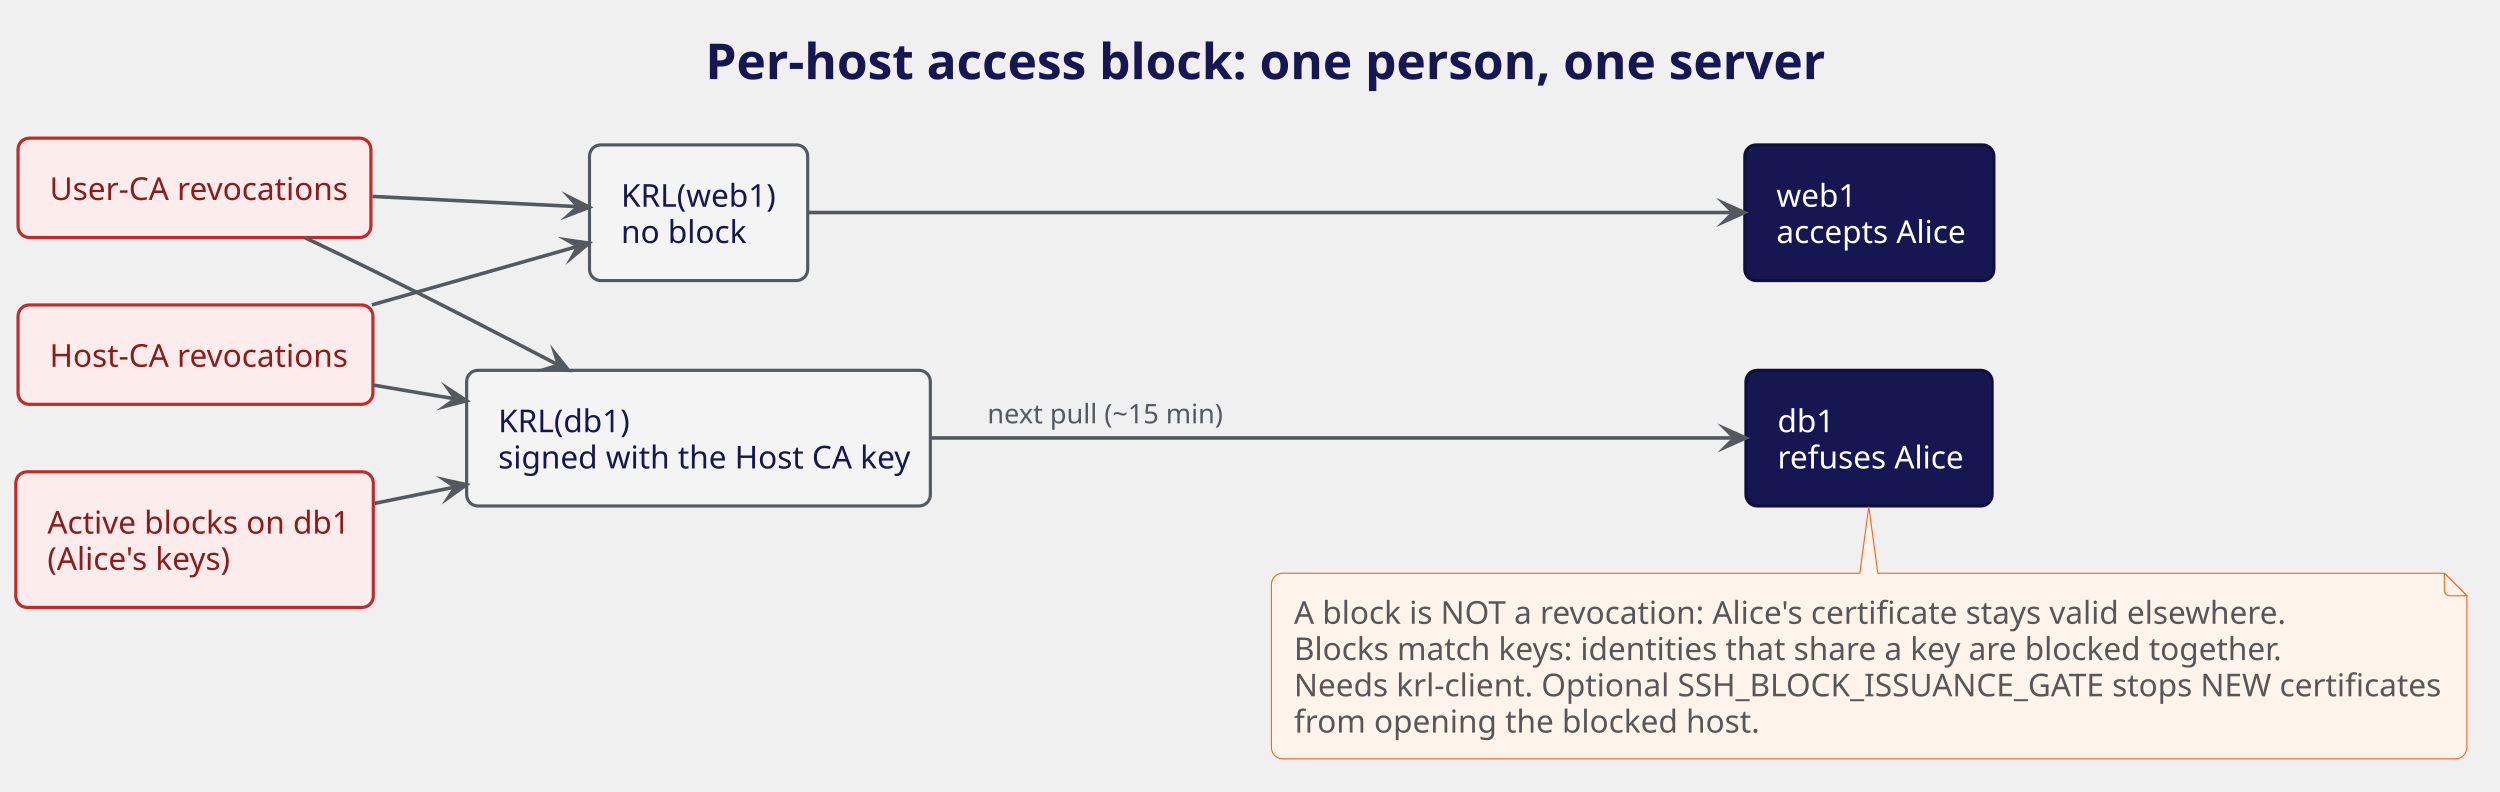
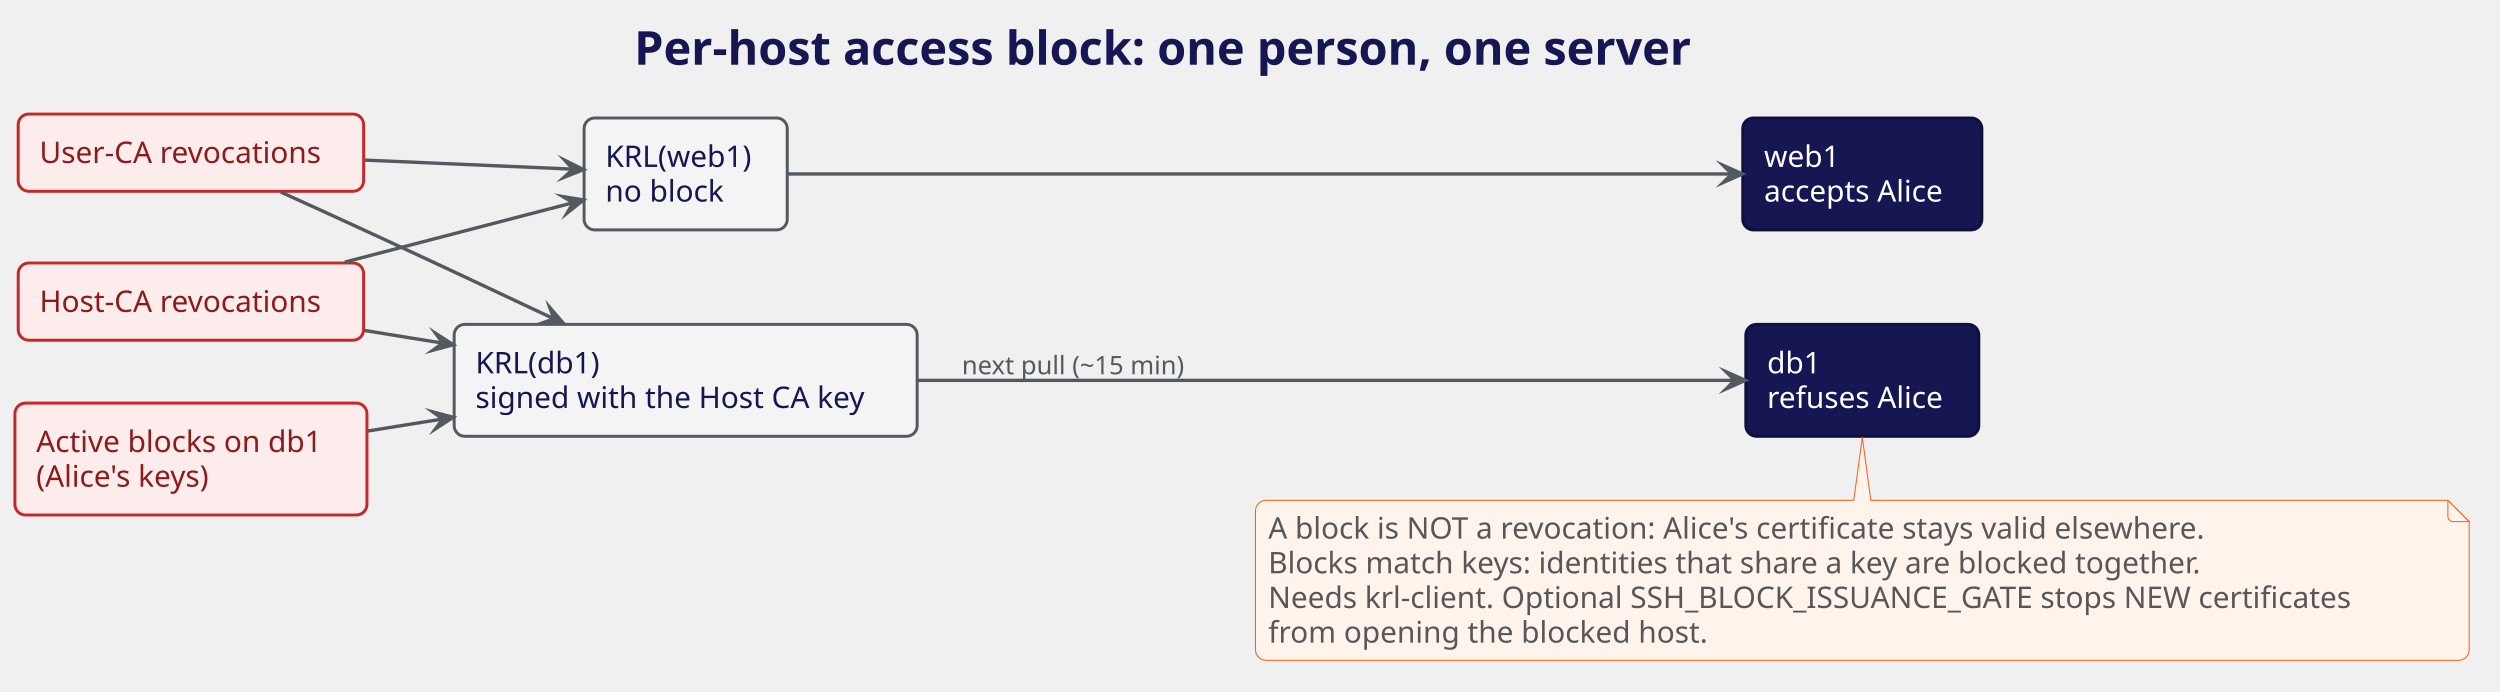
- <svg xmlns="http://www.w3.org/2000/svg" version="1.1" data-diagram-type="DESCRIPTION" style="width:1109px;height:351px;background:#FFFFFF;" width="1109px" height="351px" viewBox="0 0 1109 351" zoomAndPan="magnify" preserveAspectRatio="none" contentStyleType="text/css">
+ <svg xmlns="http://www.w3.org/2000/svg" version="1.1" data-diagram-type="DESCRIPTION" style="width:1175px;height:325px;background:#FFFFFF;" width="1175px" height="325px" viewBox="0 0 1175 325" zoomAndPan="magnify" preserveAspectRatio="none" contentStyleType="text/css">
  <defs />
  <g font-family="sans-serif" lengthAdjust="spacing">
-     <g class="title" data-source-line="2">
-       <text x="312.909" y="35.12" fill="#151652" font-size="22" textLength="476.478" font-weight="700" font-family="Ubuntu">Per-host access block: one person, one server</text>
+     <g class="title" data-source-line="177">
+       <text x="298.052" y="30.421" fill="#151652" font-size="22" textLength="572.397" font-weight="700" font-family="Ubuntu">Per-host access block: one person, one server</text>
    </g>
-     <g class="entity" data-qualified-name="r1" id="ent0001" data-source-line="5">
-       <rect x="8" y="135.278" width="157.429" height="44.086" fill="#FDECEC" style="stroke:#C62828;stroke-width:1.4;" rx="5" ry="5" />
-       <text x="22" y="162.718" fill="#8E1B1B" font-size="14" textLength="129.429" font-family="Ubuntu">Host-CA revocations</text>
+     <g class="entity" data-qualified-name="r1" id="ent0001" data-source-line="180">
+       <rect x="8.56" y="123.609" width="162.338" height="36.297" fill="#FDECEC" style="stroke:#C62828;stroke-width:1.4;" rx="5" ry="5" />
+       <text x="18.56" y="146.604" fill="#8E1B1B" font-size="14" textLength="142.338" font-family="Ubuntu">Host-CA revocations</text>
    </g>
-     <g class="entity" data-qualified-name="r2" id="ent0002" data-source-line="6">
-       <rect x="8" y="61.278" width="156.533" height="44.086" fill="#FDECEC" style="stroke:#C62828;stroke-width:1.4;" rx="5" ry="5" />
-       <text x="22" y="88.718" fill="#8E1B1B" font-size="14" textLength="128.533" font-family="Ubuntu">User-CA revocations</text>
+     <g class="entity" data-qualified-name="r2" id="ent0002" data-source-line="181">
+       <rect x="8.54" y="53.609" width="162.372" height="36.297" fill="#FDECEC" style="stroke:#C62828;stroke-width:1.4;" rx="5" ry="5" />
+       <text x="18.54" y="76.604" fill="#8E1B1B" font-size="14" textLength="142.372" font-family="Ubuntu">User-CA revocations</text>
    </g>
-     <g class="entity" data-qualified-name="r3" id="ent0003" data-source-line="7">
-       <rect x="7" y="209.278" width="158.592" height="60.172" fill="#FDECEC" style="stroke:#C62828;stroke-width:1.4;" rx="5" ry="5" />
-       <text x="21" y="236.718" fill="#8E1B1B" font-size="14" textLength="130.592" font-family="Ubuntu">Active blocks on db1</text>
-       <text x="21" y="252.804" fill="#8E1B1B" font-size="14" textLength="81.242" font-family="Ubuntu">(Alice's keys)</text>
+     <g class="entity" data-qualified-name="r3" id="ent0003" data-source-line="182">
+       <rect x="7" y="189.459" width="165.462" height="52.594" fill="#FDECEC" style="stroke:#C62828;stroke-width:1.4;" rx="5" ry="5" />
+       <text x="17" y="212.454" fill="#8E1B1B" font-size="14" textLength="145.462" font-family="Ubuntu">Active blocks on db1</text>
+       <text x="17" y="228.751" fill="#8E1B1B" font-size="14" textLength="92.483" font-family="Ubuntu">(Alice's keys)</text>
    </g>
-     <g class="entity" data-qualified-name="krl" id="ent0004" data-source-line="8">
-       <rect x="207" y="164.278" width="205.701" height="60.172" fill="#F4F4F4" style="stroke:#54595F;stroke-width:1.4;" rx="5" ry="5" />
-       <text x="221" y="191.718" fill="#151652" font-size="14" textLength="58.338" font-family="Ubuntu">KRL(db1)</text>
-       <text x="221" y="207.804" fill="#151652" font-size="14" textLength="177.701" font-family="Ubuntu">signed with the Host CA key</text>
+     <g class="entity" data-qualified-name="krl" id="ent0004" data-source-line="183">
+       <rect x="213.46" y="152.459" width="217.606" height="52.594" fill="#F4F4F4" style="stroke:#54595F;stroke-width:1.4;" rx="5" ry="5" />
+       <text x="223.46" y="175.454" fill="#151652" font-size="14" textLength="64.313" font-family="Ubuntu">KRL(db1)</text>
+       <text x="223.46" y="191.751" fill="#151652" font-size="14" textLength="197.606" font-family="Ubuntu">signed with the Host CA key</text>
    </g>
-     <g class="entity" data-qualified-name="db1" id="ent0005" data-source-line="9">
-       <rect x="774.5" y="164.278" width="109.2" height="60.172" fill="#151652" style="stroke:#0E0F3A;stroke-width:1.4;" rx="5" ry="5" />
-       <text x="788.5" y="191.718" fill="#FFF" font-size="14" textLength="24.388" font-family="Ubuntu">db1</text>
-       <text x="788.5" y="207.804" fill="#FFF" font-size="14" textLength="81.2" font-family="Ubuntu">refuses Alice</text>
+     <g class="entity" data-qualified-name="db1" id="ent0005" data-source-line="184">
+       <rect x="820.54" y="152.459" width="109.489" height="52.594" fill="#151652" style="stroke:#0E0F3A;stroke-width:1.4;" rx="5" ry="5" />
+       <text x="830.54" y="175.454" fill="#FFF" font-size="14" textLength="26.681" font-family="Ubuntu">db1</text>
+       <text x="830.54" y="191.751" fill="#FFF" font-size="14" textLength="89.489" font-family="Ubuntu">refuses Alice</text>
    </g>
-     <g class="entity" data-qualified-name="krlw" id="ent0006" data-source-line="10">
-       <rect x="261.5" y="64.278" width="96.796" height="60.172" fill="#F4F4F4" style="stroke:#54595F;stroke-width:1.4;" rx="5" ry="5" />
-       <text x="275.5" y="91.718" fill="#151652" font-size="14" textLength="68.796" font-family="Ubuntu">KRL(web1)</text>
-       <text x="275.5" y="107.804" fill="#151652" font-size="14" textLength="53.676" font-family="Ubuntu">no block</text>
+     <g class="entity" data-qualified-name="krlw" id="ent0006" data-source-line="185">
+       <rect x="274.52" y="55.459" width="95.489" height="52.594" fill="#F4F4F4" style="stroke:#54595F;stroke-width:1.4;" rx="5" ry="5" />
+       <text x="284.52" y="78.454" fill="#151652" font-size="14" textLength="75.489" font-family="Ubuntu">KRL(web1)</text>
+       <text x="284.52" y="94.751" fill="#151652" font-size="14" textLength="59.035" font-family="Ubuntu">no block</text>
    </g>
-     <g class="entity" data-qualified-name="web1" id="ent0007" data-source-line="11">
-       <rect x="774" y="64.278" width="110.488" height="60.172" fill="#151652" style="stroke:#0E0F3A;stroke-width:1.4;" rx="5" ry="5" />
-       <text x="788" y="91.718" fill="#FFF" font-size="14" textLength="34.846" font-family="Ubuntu">web1</text>
-       <text x="788" y="107.804" fill="#FFF" font-size="14" textLength="82.488" font-family="Ubuntu">accepts Alice</text>
+     <g class="entity" data-qualified-name="web1" id="ent0007" data-source-line="186">
+       <rect x="819.1" y="55.459" width="112.374" height="52.594" fill="#151652" style="stroke:#0E0F3A;stroke-width:1.4;" rx="5" ry="5" />
+       <text x="829.1" y="78.454" fill="#FFF" font-size="14" textLength="37.857" font-family="Ubuntu">web1</text>
+       <text x="829.1" y="94.751" fill="#FFF" font-size="14" textLength="92.374" font-family="Ubuntu">accepts Alice</text>
    </g>
-     <g class="entity" data-qualified-name="GMN15" id="ent0016" data-source-line="20">
-       <path d="M564,259.278 L564,331.622 A5,5 0 0 0 569,336.622 L1089.296,336.622 A5,5 0 0 0 1094.296,331.622 L1094.296,264.278 L1084.296,254.278 L833,254.278 L829,224.728 L825,254.278 L569,254.278 A5,5 0 0 0 564,259.278" style="stroke:#F46524;stroke-width:0.5;" fill="#FFF4EC" />
-       <path d="M1084.296,254.278 L1084.296,261.778 A2.5,2.5 0 0 0 1086.796,264.278 L1094.296,264.278 L1084.296,254.278" style="stroke:#F46524;stroke-width:0.5;" fill="#FFF4EC" />
-       <text x="574" y="276.718" fill="#575757" font-size="14" textLength="430.247" font-family="Ubuntu">A block is NOT a revocation: Alice's certificate stays valid elsewhere.</text>
-       <text x="574" y="292.804" fill="#575757" font-size="14" textLength="426.411" font-family="Ubuntu">Blocks match keys: identities that share a key are blocked together.</text>
-       <text x="574" y="308.89" fill="#575757" font-size="14" textLength="501.296" font-family="Ubuntu">Needs krl-client. Optional SSH_BLOCK_ISSUANCE_GATE stops NEW certificates</text>
-       <text x="574" y="324.976" fill="#575757" font-size="14" textLength="199.331" font-family="Ubuntu">from opening the blocked host.</text>
+     <g class="entity" data-qualified-name="GMN15" id="ent0016" data-source-line="195">
+       <path d="M590.07,240.159 L590.07,305.347 A5,5 0 0 0 595.07,310.347 L1155.502,310.347 A5,5 0 0 0 1160.502,305.347 L1160.502,245.159 L1150.502,235.159 L879.28,235.159 L875.28,205.529 L871.28,235.159 L595.07,235.159 A5,5 0 0 0 590.07,240.159" style="stroke:#F46524;stroke-width:0.5;" fill="#FFF4EC" />
+       <path d="M1150.502,235.159 L1150.502,242.659 A2.5,2.5 0 0 0 1153.002,245.159 L1160.502,245.159 L1150.502,235.159" style="stroke:#F46524;stroke-width:0.5;" fill="#FFF4EC" />
+       <text x="596.07" y="253.154" fill="#575757" font-size="14" textLength="482.152" font-family="Ubuntu">A block is NOT a revocation: Alice's certificate stays valid elsewhere.</text>
+       <text x="596.07" y="269.451" fill="#575757" font-size="14" textLength="479.343" font-family="Ubuntu">Blocks match keys: identities that share a key are blocked together.</text>
+       <text x="596.07" y="285.748" fill="#575757" font-size="14" textLength="549.432" font-family="Ubuntu">Needs krl-client. Optional SSH_BLOCK_ISSUANCE_GATE stops NEW certificates</text>
+       <text x="596.07" y="302.045" fill="#575757" font-size="14" textLength="219.57" font-family="Ubuntu">from opening the blocked host.</text>
    </g>
-     <g class="link" data-entity-1="ent0001" data-entity-2="ent0004" id="lnk8" data-source-line="12" data-link-type="dependency">
-       <path d="M165.18,170.758 C172.22,171.958 179.24,173.148 186,174.278 C192.83,175.418 194.937,175.785 202.037,176.955" style="stroke:#54595F;stroke-width:1.6;" fill="none" id="r1-to-krl" />
-       <polygon points="206.97,177.768,198.74,172.358,202.037,176.955,197.439,180.251,206.97,177.768" fill="#54595F" style="stroke:#54595F;stroke-width:1.6;stroke-linejoin:miter;stroke-miterlimit:10;" />
+     <g class="link" data-entity-1="ent0001" data-entity-2="ent0004" id="lnk8" data-source-line="187" data-link-type="dependency">
+       <path d="M171.24,155.299 C178.41,156.479 185.57,157.639 192.46,158.759 C199.16,159.839 201.121,160.159 208.081,161.259" style="stroke:#54595F;stroke-width:1.6;" fill="none" id="r1-to-krl" />
+       <polygon points="213.02,162.039,204.755,156.683,208.081,161.259,203.506,164.585,213.02,162.039" fill="#54595F" style="stroke:#54595F;stroke-width:1.6;stroke-linejoin:miter;stroke-miterlimit:10;" />
    </g>
-     <g class="link" data-entity-1="ent0002" data-entity-2="ent0004" id="lnk9" data-source-line="13" data-link-type="dependency">
-       <path d="M134.96,105.298 C145.23,110.158 156,115.338 166,120.278 C194.57,134.398 221.618,148.304 247.758,161.954" style="stroke:#54595F;stroke-width:1.6;" fill="none" id="r2-to-krl" />
-       <polygon points="252.19,164.268,246.064,156.556,247.758,161.954,242.361,163.648,252.19,164.268" fill="#54595F" style="stroke:#54595F;stroke-width:1.6;stroke-linejoin:miter;stroke-miterlimit:10;" />
+     <g class="link" data-entity-1="ent0002" data-entity-2="ent0004" id="lnk9" data-source-line="188" data-link-type="dependency">
+       <path d="M131.94,90.269 C144.93,96.139 159.31,102.689 172.46,108.759 C203.05,122.869 232.529,136.714 260.309,149.834" style="stroke:#54595F;stroke-width:1.6;" fill="none" id="r2-to-krl" />
+       <polygon points="264.83,151.969,258.4,144.509,260.309,149.834,254.984,151.743,264.83,151.969" fill="#54595F" style="stroke:#54595F;stroke-width:1.6;stroke-linejoin:miter;stroke-miterlimit:10;" />
    </g>
-     <g class="link" data-entity-1="ent0003" data-entity-2="ent0004" id="lnk10" data-source-line="14" data-link-type="dependency">
-       <path d="M166.22,223.288 C179.4,220.608 188.34,218.795 202.01,216.015" style="stroke:#54595F;stroke-width:1.6;" fill="none" id="r3-to-krl" />
-       <polygon points="206.91,215.018,197.293,212.892,202.01,216.015,198.888,220.731,206.91,215.018" fill="#54595F" style="stroke:#54595F;stroke-width:1.6;stroke-linejoin:miter;stroke-miterlimit:10;" />
+     <g class="link" data-entity-1="ent0003" data-entity-2="ent0004" id="lnk10" data-source-line="189" data-link-type="dependency">
+       <path d="M172.66,202.609 C185.73,200.509 194.493,199.103 208.053,196.923" style="stroke:#54595F;stroke-width:1.6;" fill="none" id="r3-to-krl" />
+       <polygon points="212.99,196.129,203.469,193.609,208.053,196.923,204.739,201.507,212.99,196.129" fill="#54595F" style="stroke:#54595F;stroke-width:1.6;stroke-linejoin:miter;stroke-miterlimit:10;" />
    </g>
-     <g class="link" data-entity-1="ent0001" data-entity-2="ent0006" id="lnk11" data-source-line="15" data-link-type="dependency">
-       <path d="M164.97,135.248 C197.03,126.128 228.391,117.205 256.461,109.225" style="stroke:#54595F;stroke-width:1.6;" fill="none" id="r1-to-krlw" />
-       <polygon points="261.27,107.858,251.519,106.472,256.461,109.225,253.707,114.167,261.27,107.858" fill="#54595F" style="stroke:#54595F;stroke-width:1.6;stroke-linejoin:miter;stroke-miterlimit:10;" />
+     <g class="link" data-entity-1="ent0001" data-entity-2="ent0006" id="lnk11" data-source-line="190" data-link-type="dependency">
+       <path d="M162.09,123.179 C198.59,113.679 237.151,103.649 269.411,95.249" style="stroke:#54595F;stroke-width:1.6;" fill="none" id="r1-to-krlw" />
+       <polygon points="274.25,93.989,264.532,92.386,269.411,95.249,266.548,100.128,274.25,93.989" fill="#54595F" style="stroke:#54595F;stroke-width:1.6;stroke-linejoin:miter;stroke-miterlimit:10;" />
    </g>
-     <g class="link" data-entity-1="ent0002" data-entity-2="ent0006" id="lnk12" data-source-line="16" data-link-type="dependency">
-       <path d="M165.28,87.138 C197.32,88.728 228.406,90.28 256.406,91.67" style="stroke:#54595F;stroke-width:1.6;" fill="none" id="r2-to-krlw" />
-       <polygon points="261.4,91.918,252.609,87.477,256.406,91.67,252.213,95.467,261.4,91.918" fill="#54595F" style="stroke:#54595F;stroke-width:1.6;stroke-linejoin:miter;stroke-miterlimit:10;" />
+     <g class="link" data-entity-1="ent0002" data-entity-2="ent0006" id="lnk12" data-source-line="191" data-link-type="dependency">
+       <path d="M171.36,75.249 C205.77,76.749 239.725,78.223 269.295,79.503" style="stroke:#54595F;stroke-width:1.6;" fill="none" id="r2-to-krlw" />
+       <polygon points="274.29,79.719,265.471,75.334,269.295,79.503,265.125,83.326,274.29,79.719" fill="#54595F" style="stroke:#54595F;stroke-width:1.6;stroke-linejoin:miter;stroke-miterlimit:10;" />
    </g>
-     <g class="link" data-entity-1="ent0004" data-entity-2="ent0005" id="lnk13" data-source-line="17" data-link-type="dependency">
-       <path d="M413.14,194.278 C521.73,194.278 684.28,194.278 769.4,194.278" style="stroke:#54595F;stroke-width:1.6;" fill="none" id="krl-to-db1" />
-       <polygon points="774.4,194.278,765.4,190.278,769.4,194.278,765.4,198.278,774.4,194.278" fill="#54595F" style="stroke:#54595F;stroke-width:1.6;stroke-linejoin:miter;stroke-miterlimit:10;" />
-       <text x="438" y="187.798" fill="#54595F" font-size="12" textLength="101.713" font-family="Ubuntu">next pull (~15 min)</text>
+     <g class="link" data-entity-1="ent0004" data-entity-2="ent0005" id="lnk13" data-source-line="192" data-link-type="dependency">
+       <path d="M431.47,178.759 C548.53,178.759 725.45,178.759 815.3,178.759" style="stroke:#54595F;stroke-width:1.6;" fill="none" id="krl-to-db1" />
+       <polygon points="820.3,178.759,811.3,174.759,815.3,178.759,811.3,182.759,820.3,178.759" fill="#54595F" style="stroke:#54595F;stroke-width:1.6;stroke-linejoin:miter;stroke-miterlimit:10;" />
+       <text x="452.07" y="175.898" fill="#54595F" font-size="12" textLength="117.445" font-family="Ubuntu">next pull (~15 min)</text>
    </g>
-     <g class="link" data-entity-1="ent0006" data-entity-2="ent0007" id="lnk14" data-source-line="18" data-link-type="dependency">
-       <path d="M358.71,94.278 C455.08,94.278 667.37,94.278 768.86,94.278" style="stroke:#54595F;stroke-width:1.6;" fill="none" id="krlw-to-web1" />
-       <polygon points="773.86,94.278,764.86,90.278,768.86,94.278,764.86,98.278,773.86,94.278" fill="#54595F" style="stroke:#54595F;stroke-width:1.6;stroke-linejoin:miter;stroke-miterlimit:10;" />
+     <g class="link" data-entity-1="ent0006" data-entity-2="ent0007" id="lnk14" data-source-line="193" data-link-type="dependency">
+       <path d="M370.24,81.759 C471.61,81.759 705.45,81.759 813.94,81.759" style="stroke:#54595F;stroke-width:1.6;" fill="none" id="krlw-to-web1" />
+       <polygon points="818.94,81.759,809.94,77.759,813.94,81.759,809.94,85.759,818.94,81.759" fill="#54595F" style="stroke:#54595F;stroke-width:1.6;stroke-linejoin:miter;stroke-miterlimit:10;" />
    </g>
  </g>
</svg>
